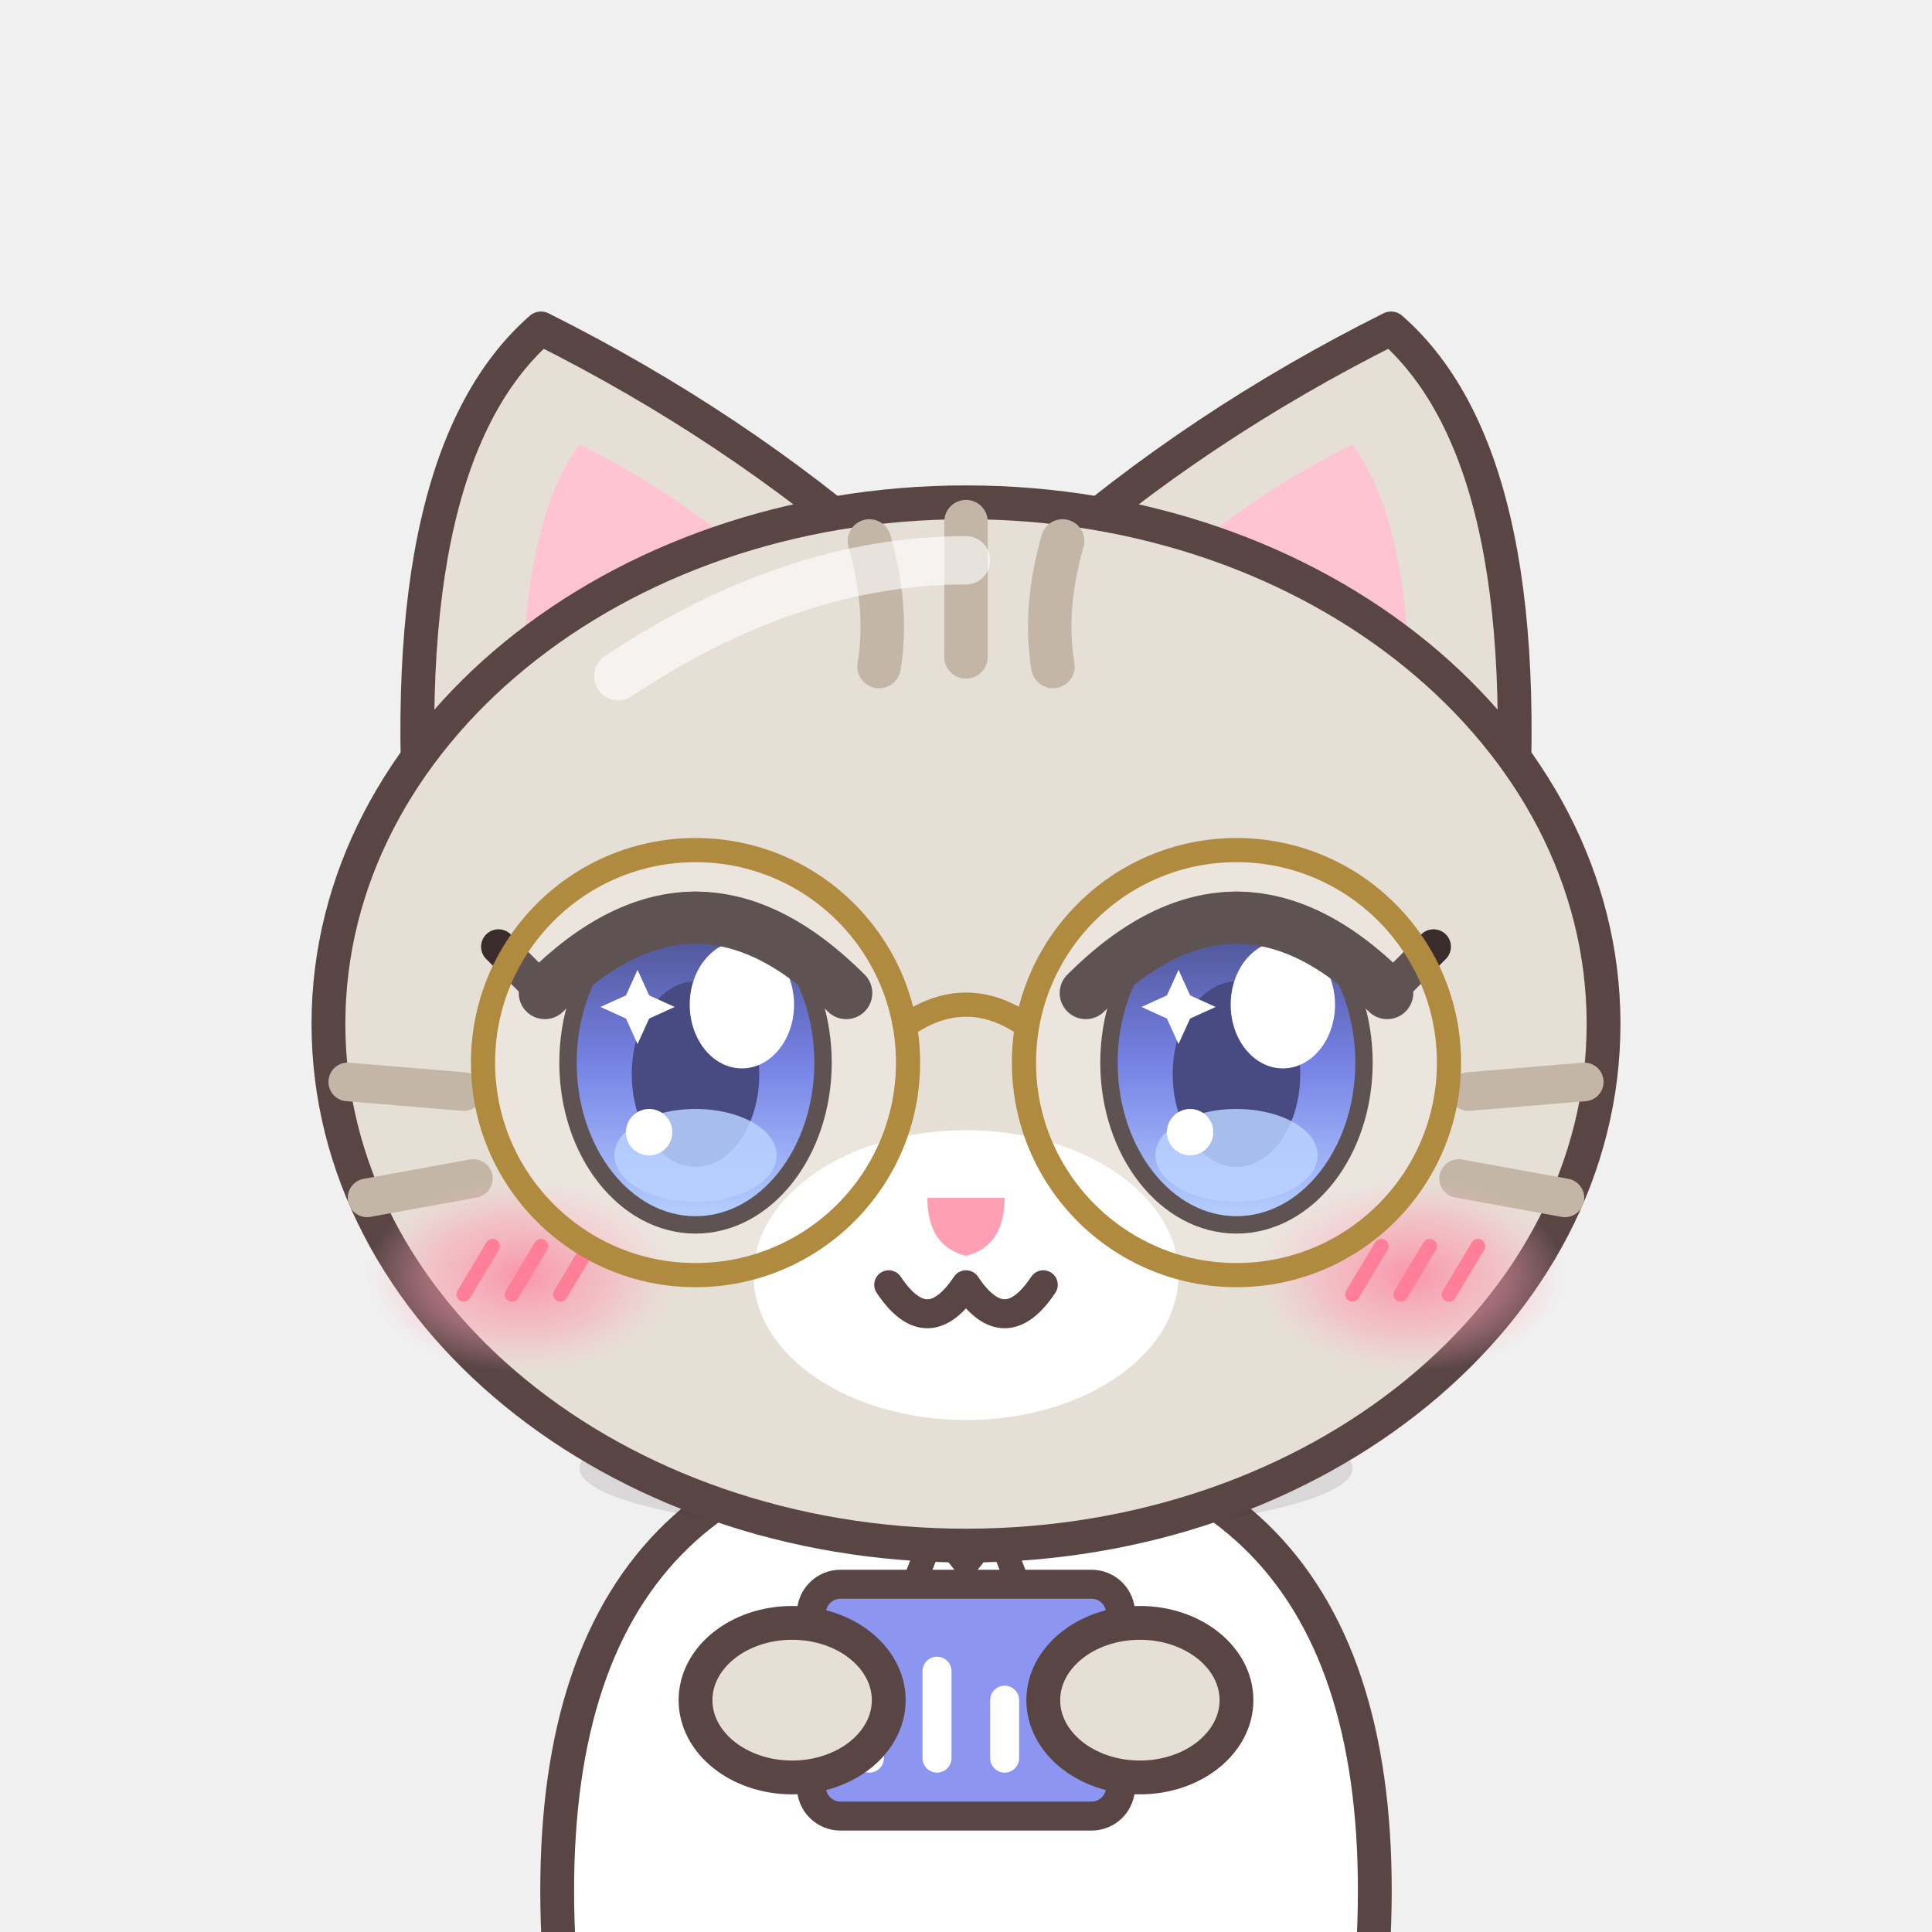
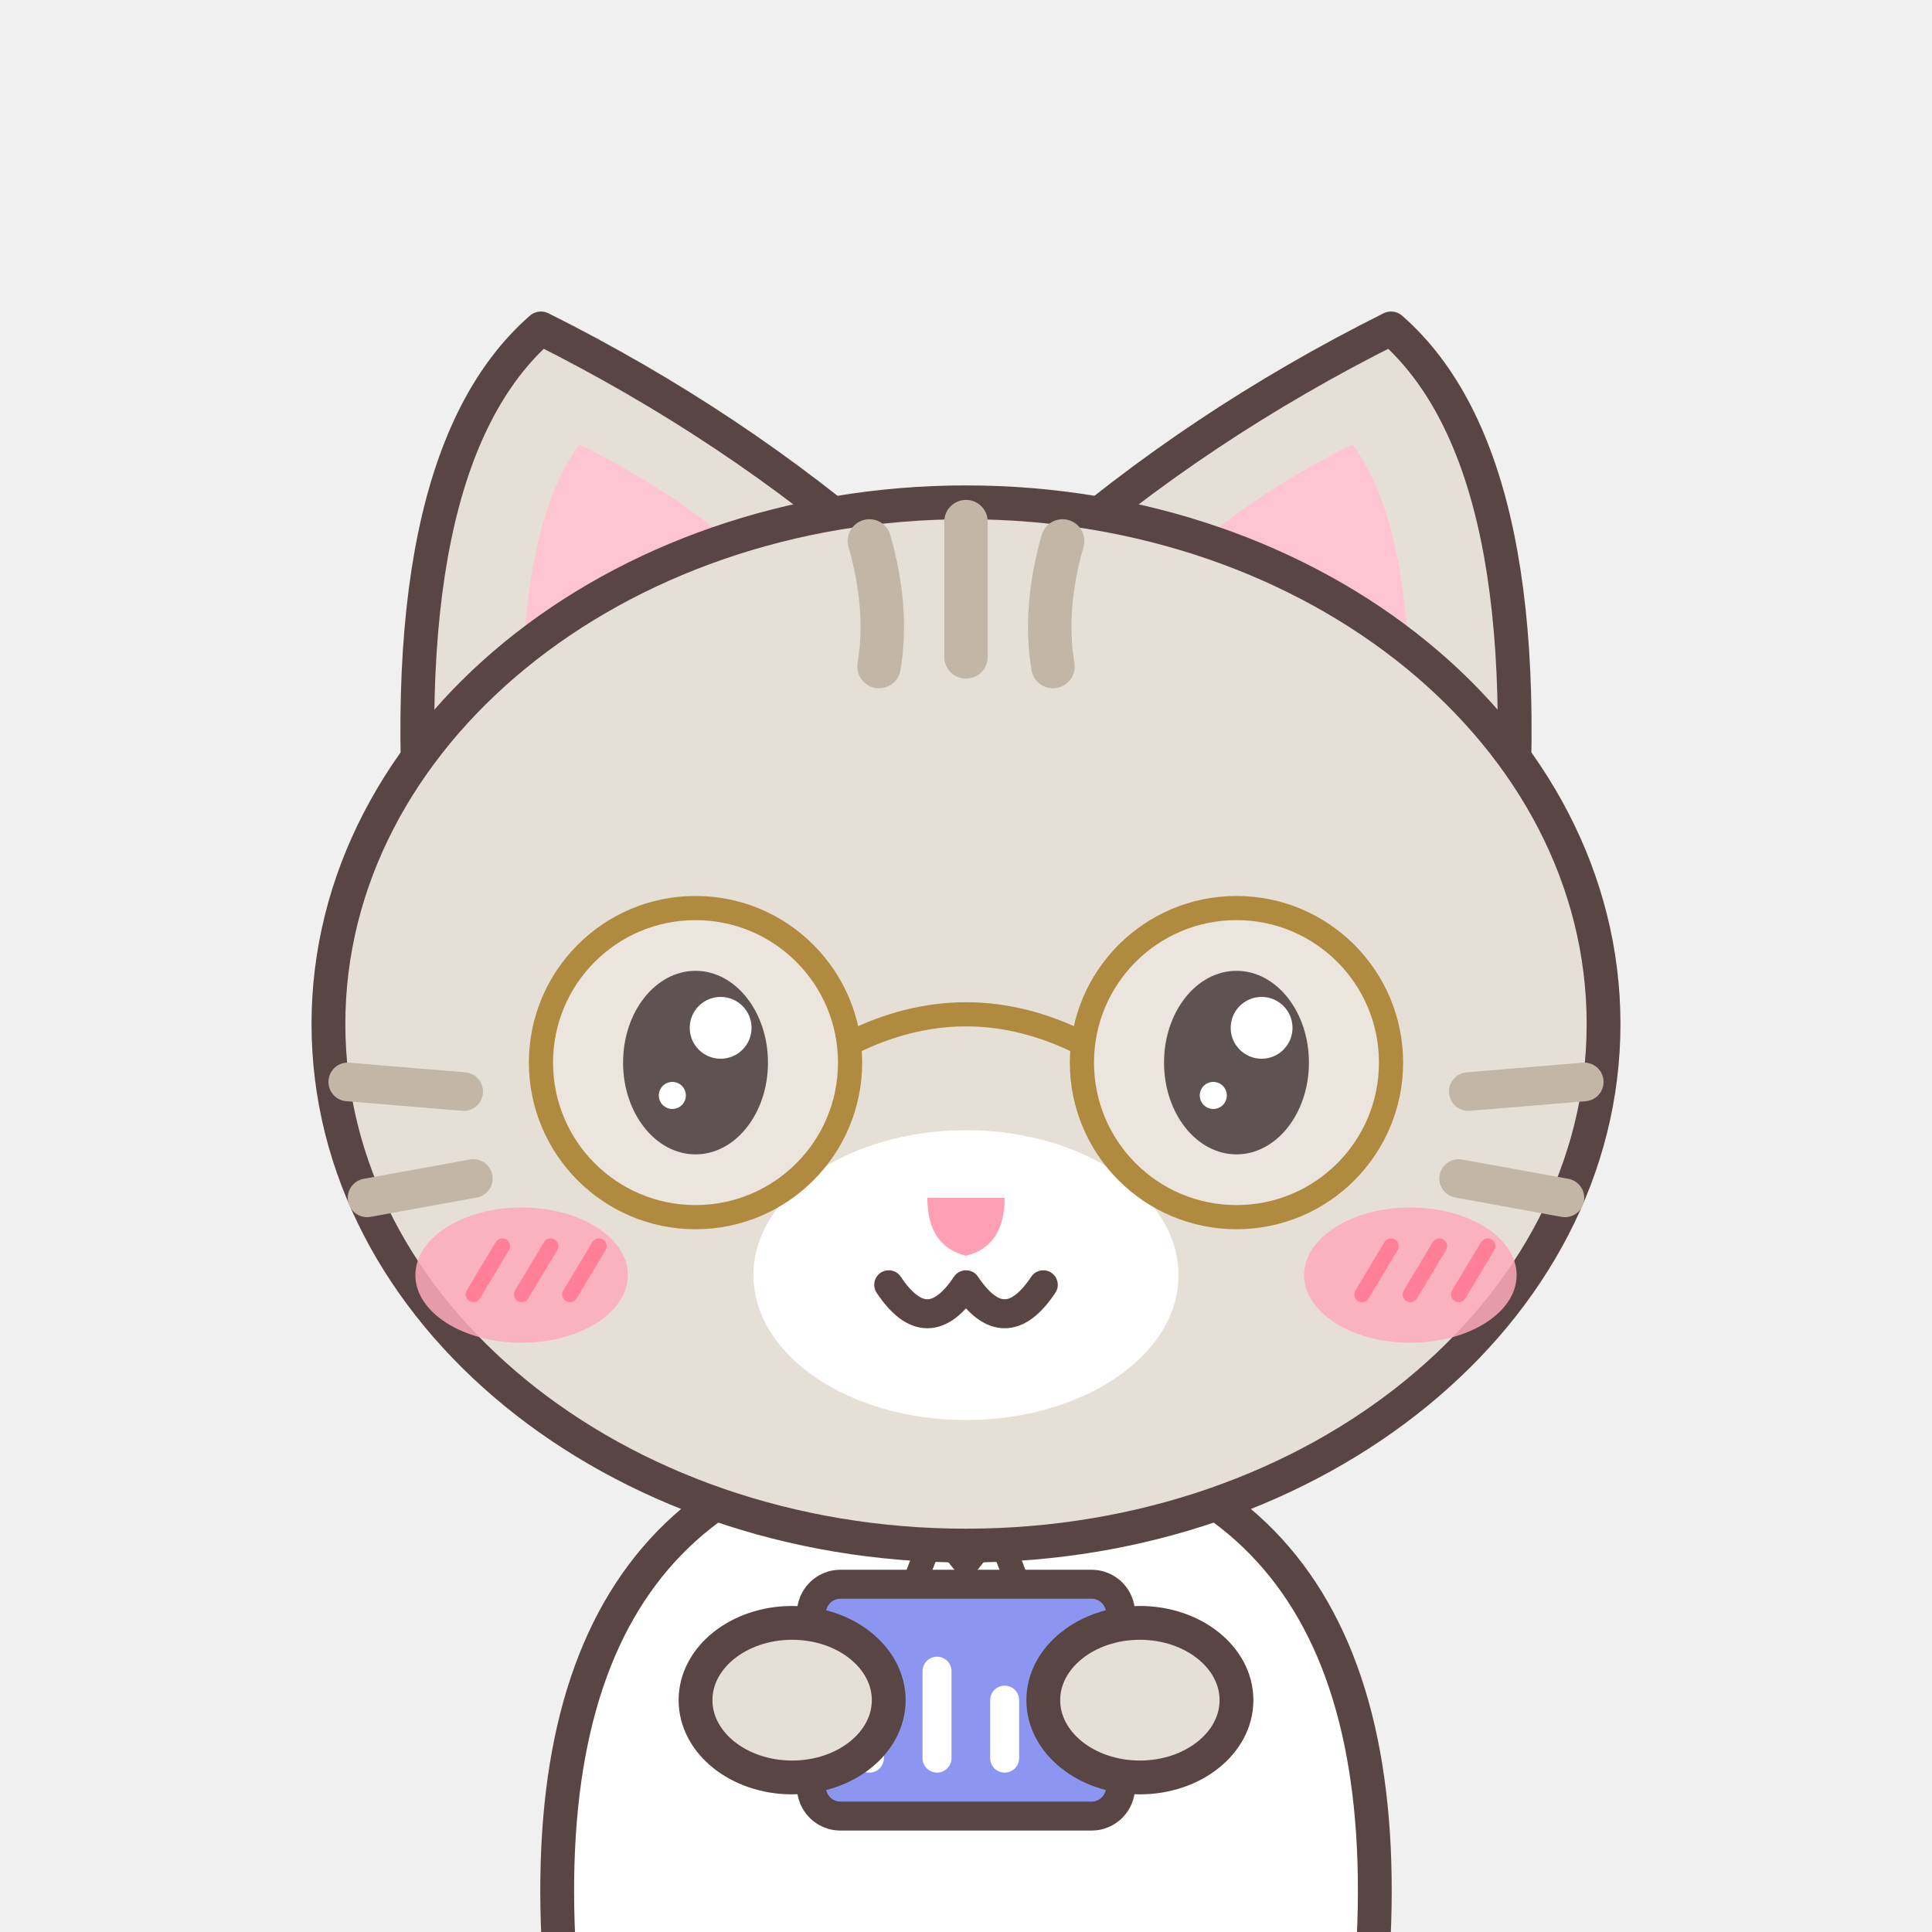
<svg xmlns="http://www.w3.org/2000/svg" viewBox="0 0 200 200" role="img" aria-label="マンチカン">
-   <defs>
-     <linearGradient id="munchkin-iris" x1="0" y1="0" x2="0" y2="1">
-       <stop offset="0" stop-color="#1e2366" />
-       <stop offset="0.5" stop-color="#5866e0" />
-       <stop offset="1" stop-color="#a9c8ff" />
-     </linearGradient>
-     <radialGradient id="munchkin-blush">
-       <stop offset="0" stop-color="#ff7d9a" stop-opacity="0.75" />
-       <stop offset="0.6" stop-color="#ff9fb4" stop-opacity="0.45" />
-       <stop offset="1" stop-color="#ffb3c4" stop-opacity="0" />
-     </radialGradient>
-   </defs>
  <path d="M58 204 Q54 150 100 148 Q146 150 142 204 Z" fill="#fff" stroke="#5a4545" stroke-width="3.5" stroke-linejoin="round" stroke-linecap="round" />
  <path d="M100 150 L90 176 M100 150 L110 176" stroke="#5a4545" stroke-width="2.5" stroke-linecap="round" />
  <path d="M92 152 L100 162 L108 152 Z" fill="#8c96f0" stroke="#5a4545" stroke-width="2.5" stroke-linejoin="round" stroke-linecap="round" />
  <rect x="84" y="164" width="32" height="24" rx="3" fill="#8c96f0" stroke="#5a4545" stroke-width="3" stroke-linejoin="round" stroke-linecap="round" />
  <path d="M90 182 v-5 M97 182 v-9 M104 182 v-6 M111 182 v-12" stroke="#fff" stroke-width="3" stroke-linecap="round" />
  <ellipse cx="82" cy="176" rx="10" ry="8" fill="#e6dfd6" stroke="#5a4545" stroke-width="3.5" stroke-linejoin="round" stroke-linecap="round" />
  <ellipse cx="118" cy="176" rx="10" ry="8" fill="#e6dfd6" stroke="#5a4545" stroke-width="3.5" stroke-linejoin="round" stroke-linecap="round" />
-   <ellipse cx="100" cy="152" rx="40" ry="7" fill="#3b2c2c" opacity="0.13" />
  <path d="M44 92 Q40 48 56 34 Q76 44 92 58 Z" fill="#e6dfd6" stroke="#5a4545" stroke-width="3.5" stroke-linejoin="round" stroke-linecap="round" />
  <path d="M156 92 Q160 48 144 34 Q124 44 108 58 Z" fill="#e6dfd6" stroke="#5a4545" stroke-width="3.5" stroke-linejoin="round" stroke-linecap="round" />
  <path d="M54 74 Q54 54 60 46 Q72 52 80 60 Z M146 74 Q146 54 140 46 Q128 52 120 60 Z" fill="#ffc4d2" />
  <ellipse cx="100" cy="106" rx="66" ry="54" fill="#e6dfd6" stroke="#5a4545" stroke-width="3.5" stroke-linejoin="round" stroke-linecap="round" />
  <path d="M90 56 q2 7 1 13 M100 54 v14 M110 56 q-2 7 -1 13" stroke="#c4b6a6" stroke-width="4.5" stroke-linecap="round" fill="none" />
  <path d="M36 112 l12 1 M38 124 l11 -2 M164 112 l-12 1 M162 124 l-11 -2" stroke="#c4b6a6" stroke-width="4" stroke-linecap="round" />
  <ellipse cx="100" cy="132" rx="22" ry="15" fill="#fff" />
  <path d="M96 124 h8 q0 5 -4 6 q-4 -1 -4 -6z" fill="#ff9fb4" />
-   <path d="M64 70 Q82 58 100 58" fill="none" stroke="#fff" stroke-opacity="0.6" stroke-width="5" stroke-linecap="round" />
-   <ellipse cx="54" cy="132" rx="16" ry="10" fill="url(#munchkin-blush)" />
-   <path d="M48 134 l3 -5 M53 134 l3 -5 M58 134 l3 -5" stroke="#ff7f99" stroke-width="1.5" stroke-linecap="round" />
-   <ellipse cx="146" cy="132" rx="16" ry="10" fill="url(#munchkin-blush)" />
-   <path d="M140 134 l3 -5 M145 134 l3 -5 M150 134 l3 -5" stroke="#ff7f99" stroke-width="1.5" stroke-linecap="round" />
-   <g transform="translate(72 110) scale(1.2) translate(-72 -110)">
-     <ellipse cx="72" cy="110" rx="11" ry="14" fill="url(#munchkin-iris)" stroke="#3b2c2c" stroke-width="1.5" />
-     <ellipse cx="72" cy="111" rx="5.5" ry="8" fill="#1e2366" />
-     <ellipse cx="72" cy="118" rx="7" ry="4" fill="#a9c8ff" opacity="0.85" />
-     <ellipse cx="76" cy="105" rx="4.5" ry="5.5" fill="#fff" />
-     <circle cx="68" cy="116" r="2" fill="#fff" />
-     <path d="M67 102 l1 2.2 2.2 1 -2.2 1 -1 2.2 -1 -2.2 -2.2 -1 2.2 -1z" fill="#fff" />
-     <path d="M59 104 Q72 91 85 104" fill="none" stroke="#3b2c2c" stroke-width="4.5" stroke-linecap="round" stroke-linejoin="round" />
-     <path d="M59 104 l-4 -4" fill="none" stroke="#3b2c2c" stroke-width="3" stroke-linecap="round" stroke-linejoin="round" />
-   </g>
-   <g transform="translate(128 110) scale(1.2) translate(-128 -110)">
-     <ellipse cx="128" cy="110" rx="11" ry="14" fill="url(#munchkin-iris)" stroke="#3b2c2c" stroke-width="1.5" />
-     <ellipse cx="128" cy="111" rx="5.5" ry="8" fill="#1e2366" />
-     <ellipse cx="128" cy="118" rx="7" ry="4" fill="#a9c8ff" opacity="0.85" />
-     <ellipse cx="132" cy="105" rx="4.5" ry="5.5" fill="#fff" />
-     <circle cx="124" cy="116" r="2" fill="#fff" />
-     <path d="M123 102 l1 2.2 2.2 1 -2.2 1 -1 2.2 -1 -2.2 -2.2 -1 2.2 -1z" fill="#fff" />
-     <path d="M115 104 Q128 91 141 104" fill="none" stroke="#3b2c2c" stroke-width="4.5" stroke-linecap="round" stroke-linejoin="round" />
-     <path d="M141 104 l4 -4" fill="none" stroke="#3b2c2c" stroke-width="3" stroke-linecap="round" stroke-linejoin="round" />
-   </g>
+   <ellipse cx="54" cy="132" rx="11" ry="7" fill="#ffaabb" opacity="0.85" />
+   <path d="M49 134 l3 -5 M54 134 l3 -5 M59 134 l3 -5" stroke="#ff7f99" stroke-width="1.6" stroke-linecap="round" />
+   <ellipse cx="146" cy="132" rx="11" ry="7" fill="#ffaabb" opacity="0.85" />
+   <path d="M141 134 l3 -5 M146 134 l3 -5 M151 134 l3 -5" stroke="#ff7f99" stroke-width="1.6" stroke-linecap="round" />
+   <ellipse cx="72" cy="110" rx="7.5" ry="9.5" fill="#3b2c2c" />
+   <circle cx="74.6" cy="106.4" r="3.2" fill="#fff" />
+   <circle cx="69.6" cy="113.4" r="1.4" fill="#fff" />
+   <ellipse cx="128" cy="110" rx="7.5" ry="9.5" fill="#3b2c2c" />
+   <circle cx="130.6" cy="106.4" r="3.2" fill="#fff" />
+   <circle cx="125.6" cy="113.4" r="1.4" fill="#fff" />
  <path d="M92 133 Q96 139 100 133 Q104 139 108 133" fill="none" stroke="#5a4545" stroke-width="3" stroke-linecap="round" stroke-linejoin="round" />
-   <circle cx="72" cy="110" r="22" fill="#fff" fill-opacity="0.18" stroke="#b08a3e" stroke-width="2.5" />
-   <circle cx="128" cy="110" r="22" fill="#fff" fill-opacity="0.18" stroke="#b08a3e" stroke-width="2.5" />
-   <path d="M94 106 Q100 102 106 106" fill="none" stroke="#b08a3e" stroke-width="2.5" stroke-linecap="round" />
+   <circle cx="72" cy="110" r="16" fill="#fff" fill-opacity="0.18" stroke="#b08a3e" stroke-width="2.5" />
+   <circle cx="128" cy="110" r="16" fill="#fff" fill-opacity="0.18" stroke="#b08a3e" stroke-width="2.5" />
+   <path d="M88 108 Q100 102 112 108" fill="none" stroke="#b08a3e" stroke-width="2.5" stroke-linecap="round" />
</svg>
